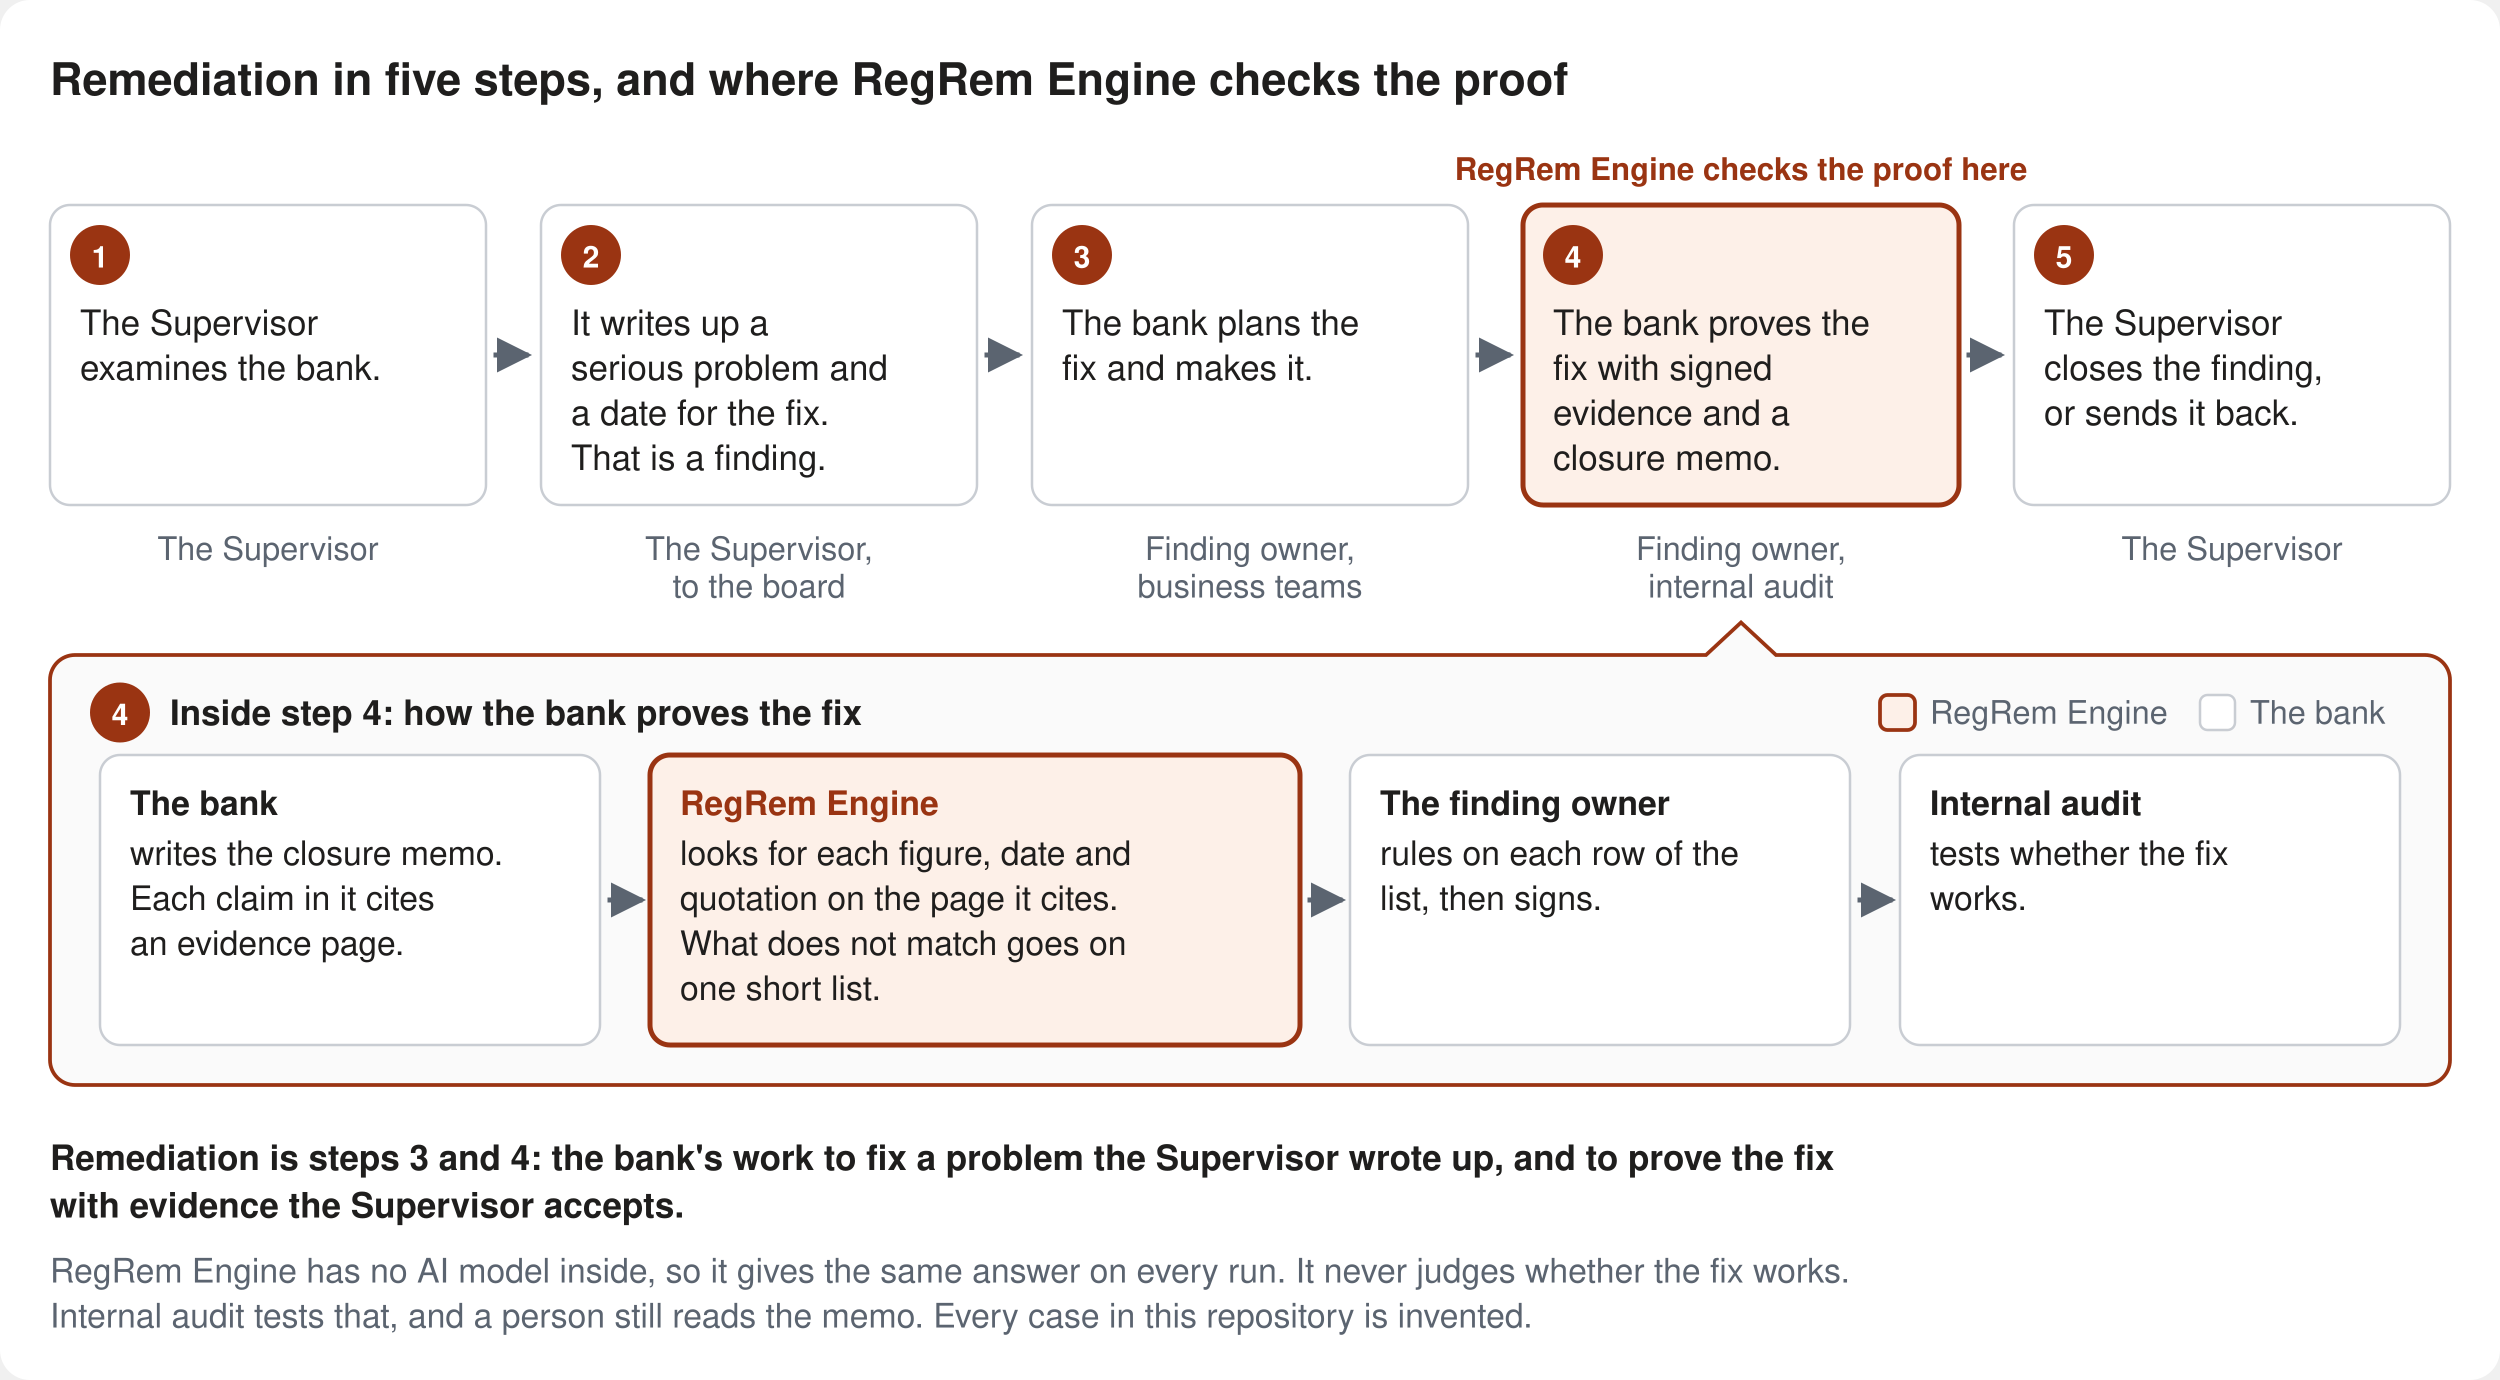
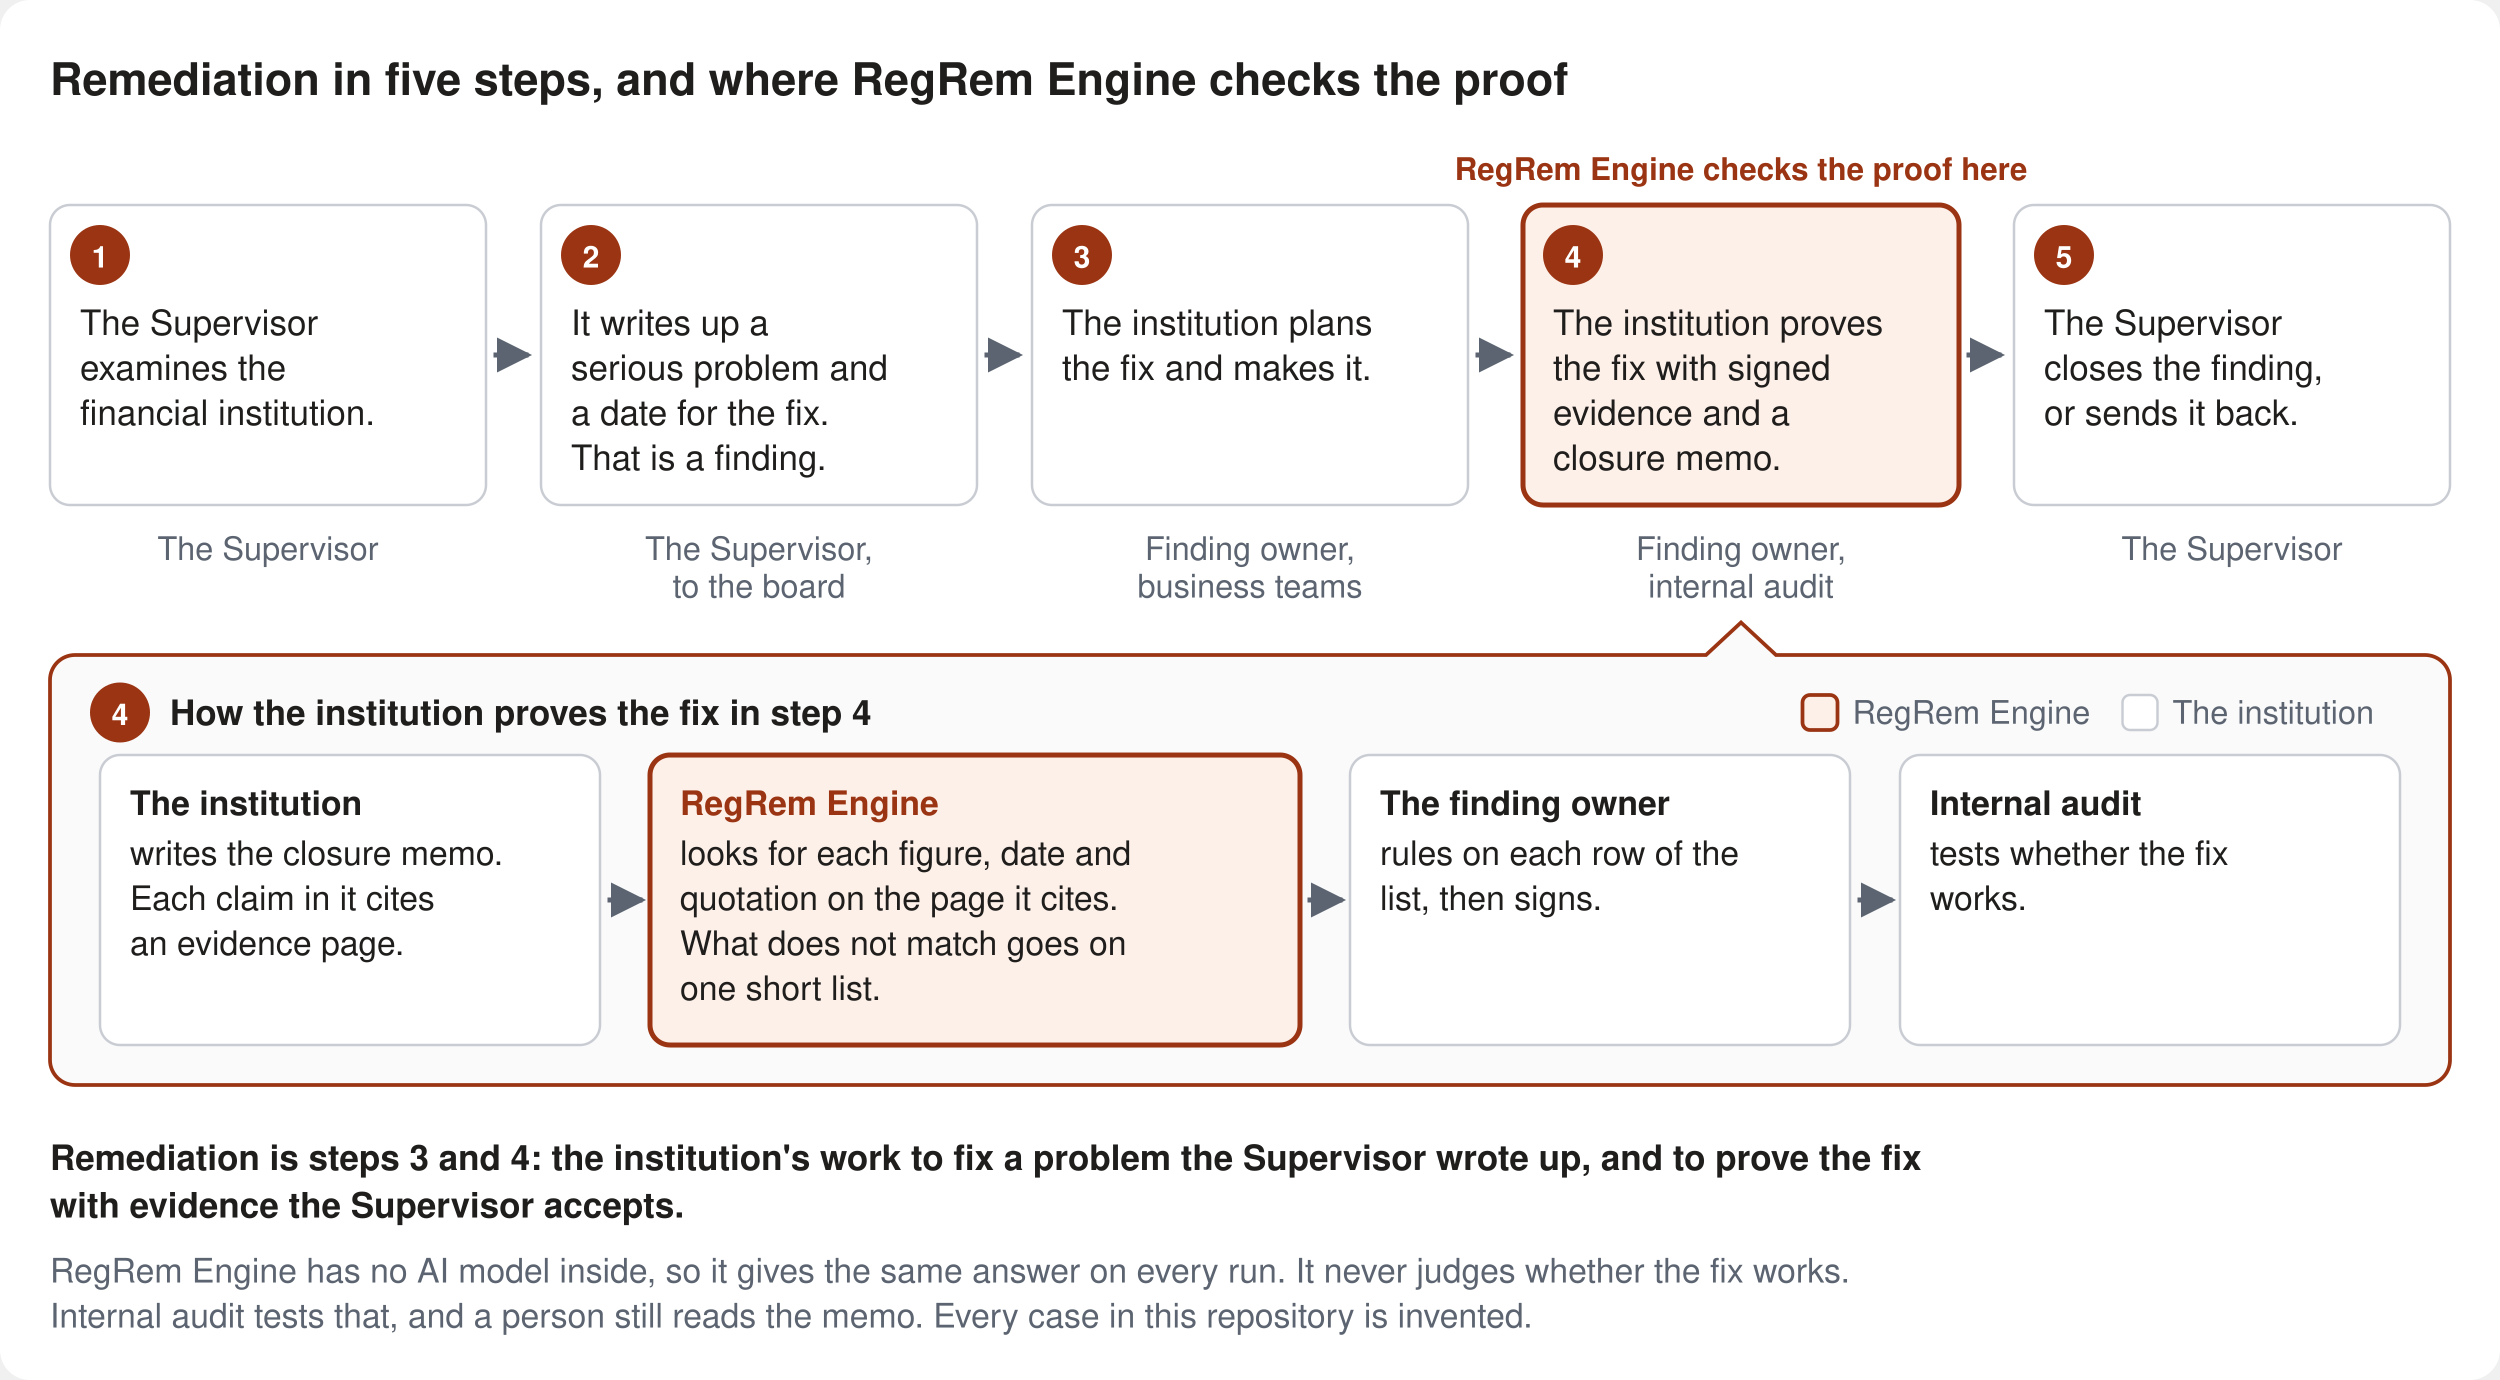
<svg xmlns="http://www.w3.org/2000/svg" viewBox="0 0 1000 552" width="100%" role="img" aria-labelledby="wri-title" font-family="-apple-system, BlinkMacSystemFont, 'Segoe UI', Helvetica, Arial, sans-serif">
  <defs>
    <marker id="arrow" viewBox="0 0 10 10" refX="9" refY="5" markerWidth="7" markerHeight="7" orient="auto-start-reverse">
      <path d="M0 0 L10 5 L0 10 z" fill="#5b6470" />
    </marker>
  </defs>
  <rect x="0" y="0" width="1000" height="552" rx="12" fill="#ffffff" />
  <text x="20" y="38" font-size="18" font-weight="600" fill="#1f1e1d">Remediation in five steps, and where RegRem Engine checks the proof</text>
  <rect x="20" y="82" width="174.4" height="120" rx="8" fill="#ffffff" stroke="#c9cdd3" stroke-width="1" />
  <circle cx="40" cy="102" r="12" fill="#9a3412" />
  <text x="40" y="107" font-size="12" font-weight="700" fill="#fff" text-anchor="middle">1</text>
  <text x="32" y="134" font-size="14" fill="#1f1e1d">The Supervisor</text>
-   <text x="32" y="152" font-size="14" fill="#1f1e1d">examines the bank.</text>
+   <text x="32" y="152" font-size="14" fill="#1f1e1d">examines the</text>
+   <text x="32" y="170" font-size="14" fill="#1f1e1d">financial institution.</text>
  <text x="107.2" y="224" font-size="13" fill="#5b6470" text-anchor="middle">The Supervisor</text>
  <path d="M197.4 142 L211.4 142" stroke="#5b6470" stroke-width="2" marker-end="url(#arrow)" />
  <rect x="216.4" y="82" width="174.4" height="120" rx="8" fill="#ffffff" stroke="#c9cdd3" stroke-width="1" />
  <circle cx="236.4" cy="102" r="12" fill="#9a3412" />
  <text x="236.4" y="107" font-size="12" font-weight="700" fill="#fff" text-anchor="middle">2</text>
  <text x="228.4" y="134" font-size="14" fill="#1f1e1d">It writes up a</text>
  <text x="228.4" y="152" font-size="14" fill="#1f1e1d">serious problem and</text>
  <text x="228.4" y="170" font-size="14" fill="#1f1e1d">a date for the fix.</text>
  <text x="228.4" y="188" font-size="14" fill="#1f1e1d">That is a finding.</text>
  <text x="303.6" y="224" font-size="13" fill="#5b6470" text-anchor="middle">The Supervisor,</text>
  <text x="303.6" y="239" font-size="13" fill="#5b6470" text-anchor="middle">to the board</text>
  <path d="M393.8 142 L407.8 142" stroke="#5b6470" stroke-width="2" marker-end="url(#arrow)" />
  <rect x="412.8" y="82" width="174.4" height="120" rx="8" fill="#ffffff" stroke="#c9cdd3" stroke-width="1" />
  <circle cx="432.8" cy="102" r="12" fill="#9a3412" />
  <text x="432.8" y="107" font-size="12" font-weight="700" fill="#fff" text-anchor="middle">3</text>
-   <text x="424.8" y="134" font-size="14" fill="#1f1e1d">The bank plans the</text>
-   <text x="424.8" y="152" font-size="14" fill="#1f1e1d">fix and makes it.</text>
+   <text x="424.8" y="134" font-size="14" fill="#1f1e1d">The institution plans</text>
+   <text x="424.8" y="152" font-size="14" fill="#1f1e1d">the fix and makes it.</text>
  <text x="500" y="224" font-size="13" fill="#5b6470" text-anchor="middle">Finding owner,</text>
  <text x="500" y="239" font-size="13" fill="#5b6470" text-anchor="middle">business teams</text>
  <path d="M590.2 142 L604.2 142" stroke="#5b6470" stroke-width="2" marker-end="url(#arrow)" />
  <text x="696.4" y="72" font-size="12.5" font-weight="700" fill="#9a3412" text-anchor="middle">RegRem Engine checks the proof here</text>
  <rect x="609.2" y="82" width="174.4" height="120" rx="8" fill="#fdf0e8" stroke="#9a3412" stroke-width="2" />
  <circle cx="629.2" cy="102" r="12" fill="#9a3412" />
  <text x="629.2" y="107" font-size="12" font-weight="700" fill="#fff" text-anchor="middle">4</text>
-   <text x="621.2" y="134" font-size="14" fill="#1f1e1d">The bank proves the</text>
-   <text x="621.2" y="152" font-size="14" fill="#1f1e1d">fix with signed</text>
+   <text x="621.2" y="134" font-size="14" fill="#1f1e1d">The institution proves</text>
+   <text x="621.2" y="152" font-size="14" fill="#1f1e1d">the fix with signed</text>
  <text x="621.2" y="170" font-size="14" fill="#1f1e1d">evidence and a</text>
  <text x="621.2" y="188" font-size="14" fill="#1f1e1d">closure memo.</text>
  <text x="696.4" y="224" font-size="13" fill="#5b6470" text-anchor="middle">Finding owner,</text>
  <text x="696.4" y="239" font-size="13" fill="#5b6470" text-anchor="middle">internal audit</text>
  <path d="M786.6 142 L800.6 142" stroke="#5b6470" stroke-width="2" marker-end="url(#arrow)" />
  <rect x="805.6" y="82" width="174.4" height="120" rx="8" fill="#ffffff" stroke="#c9cdd3" stroke-width="1" />
  <circle cx="825.6" cy="102" r="12" fill="#9a3412" />
  <text x="825.6" y="107" font-size="12" font-weight="700" fill="#fff" text-anchor="middle">5</text>
  <text x="817.6" y="134" font-size="14" fill="#1f1e1d">The Supervisor</text>
  <text x="817.6" y="152" font-size="14" fill="#1f1e1d">closes the finding,</text>
  <text x="817.6" y="170" font-size="14" fill="#1f1e1d">or sends it back.</text>
  <text x="892.8" y="224" font-size="13" fill="#5b6470" text-anchor="middle">The Supervisor</text>
  <path d="M30 262 H682.4 L696.4 249 L710.4 262 H970 A10 10 0 0 1 980 272 V424 A10 10 0 0 1 970 434 H30 A10 10 0 0 1 20 424 V272 A10 10 0 0 1 30 262 Z" fill="#fafafa" stroke="#9a3412" stroke-width="1.5" />
  <circle cx="48" cy="285" r="12" fill="#9a3412" />
  <text x="48" y="290" font-size="12" font-weight="700" fill="#fff" text-anchor="middle">4</text>
-   <text x="68" y="290" font-size="14" font-weight="600" fill="#1f1e1d">Inside step 4: how the bank proves the fix</text>
-   <rect x="752" y="278" width="14" height="14" rx="3" fill="#fdf0e8" stroke="#9a3412" stroke-width="1.5" />
-   <text x="772" y="289.5" font-size="13" fill="#5b6470">RegRem Engine</text>
-   <rect x="880" y="278" width="14" height="14" rx="3" fill="#ffffff" stroke="#c9cdd3" stroke-width="1" />
-   <text x="900" y="289.5" font-size="13" fill="#5b6470">The bank</text>
+   <text x="68" y="290" font-size="14" font-weight="600" fill="#1f1e1d">How the institution proves the fix in step 4</text>
+   <rect x="721" y="278" width="14" height="14" rx="3" fill="#fdf0e8" stroke="#9a3412" stroke-width="1.5" />
+   <text x="741" y="289.5" font-size="13" fill="#5b6470">RegRem Engine</text>
+   <rect x="849" y="278" width="14" height="14" rx="3" fill="#ffffff" stroke="#c9cdd3" stroke-width="1" />
+   <text x="869" y="289.5" font-size="13" fill="#5b6470">The institution</text>
  <rect x="40" y="302" width="200" height="116" rx="8" fill="#ffffff" stroke="#c9cdd3" stroke-width="1" />
-   <text x="52" y="326" font-size="13.5" font-weight="700" fill="#1f1e1d">The bank</text>
+   <text x="52" y="326" font-size="13.5" font-weight="700" fill="#1f1e1d">The institution</text>
  <text x="52" y="346" font-size="13.5" fill="#1f1e1d">writes the closure memo.</text>
  <text x="52" y="364" font-size="13.5" fill="#1f1e1d">Each claim in it cites</text>
  <text x="52" y="382" font-size="13.5" fill="#1f1e1d">an evidence page.</text>
  <path d="M243 360 L257 360" stroke="#5b6470" stroke-width="2" marker-end="url(#arrow)" />
  <rect x="260" y="302" width="260" height="116" rx="8" fill="#fdf0e8" stroke="#9a3412" stroke-width="2" />
  <text x="272" y="326" font-size="13.5" font-weight="700" fill="#9a3412">RegRem Engine</text>
  <text x="272" y="346" font-size="13.5" fill="#1f1e1d">looks for each figure, date and</text>
  <text x="272" y="364" font-size="13.5" fill="#1f1e1d">quotation on the page it cites.</text>
  <text x="272" y="382" font-size="13.5" fill="#1f1e1d">What does not match goes on</text>
  <text x="272" y="400" font-size="13.5" fill="#1f1e1d">one short list.</text>
  <path d="M523 360 L537 360" stroke="#5b6470" stroke-width="2" marker-end="url(#arrow)" />
  <rect x="540" y="302" width="200" height="116" rx="8" fill="#ffffff" stroke="#c9cdd3" stroke-width="1" />
  <text x="552" y="326" font-size="13.5" font-weight="700" fill="#1f1e1d">The finding owner</text>
  <text x="552" y="346" font-size="13.5" fill="#1f1e1d">rules on each row of the</text>
  <text x="552" y="364" font-size="13.5" fill="#1f1e1d">list, then signs.</text>
  <path d="M743 360 L757 360" stroke="#5b6470" stroke-width="2" marker-end="url(#arrow)" />
  <rect x="760" y="302" width="200" height="116" rx="8" fill="#ffffff" stroke="#c9cdd3" stroke-width="1" />
  <text x="772" y="326" font-size="13.5" font-weight="700" fill="#1f1e1d">Internal audit</text>
  <text x="772" y="346" font-size="13.5" fill="#1f1e1d">tests whether the fix</text>
  <text x="772" y="364" font-size="13.5" fill="#1f1e1d">works.</text>
-   <text x="20" y="468" font-size="14" font-weight="600" fill="#1f1e1d">Remediation is steps 3 and 4: the bank's work to fix a problem the Supervisor wrote up, and to prove the fix</text>
+   <text x="20" y="468" font-size="14" font-weight="600" fill="#1f1e1d">Remediation is steps 3 and 4: the institution's work to fix a problem the Supervisor wrote up, and to prove the fix</text>
  <text x="20" y="487" font-size="14" font-weight="600" fill="#1f1e1d">with evidence the Supervisor accepts.</text>
  <text x="20" y="513" font-size="13.5" fill="#5b6470">RegRem Engine has no AI model inside, so it gives the same answer on every run. It never judges whether the fix works.</text>
  <text x="20" y="531" font-size="13.5" fill="#5b6470">Internal audit tests that, and a person still reads the memo. Every case in this repository is invented.</text>
</svg>
